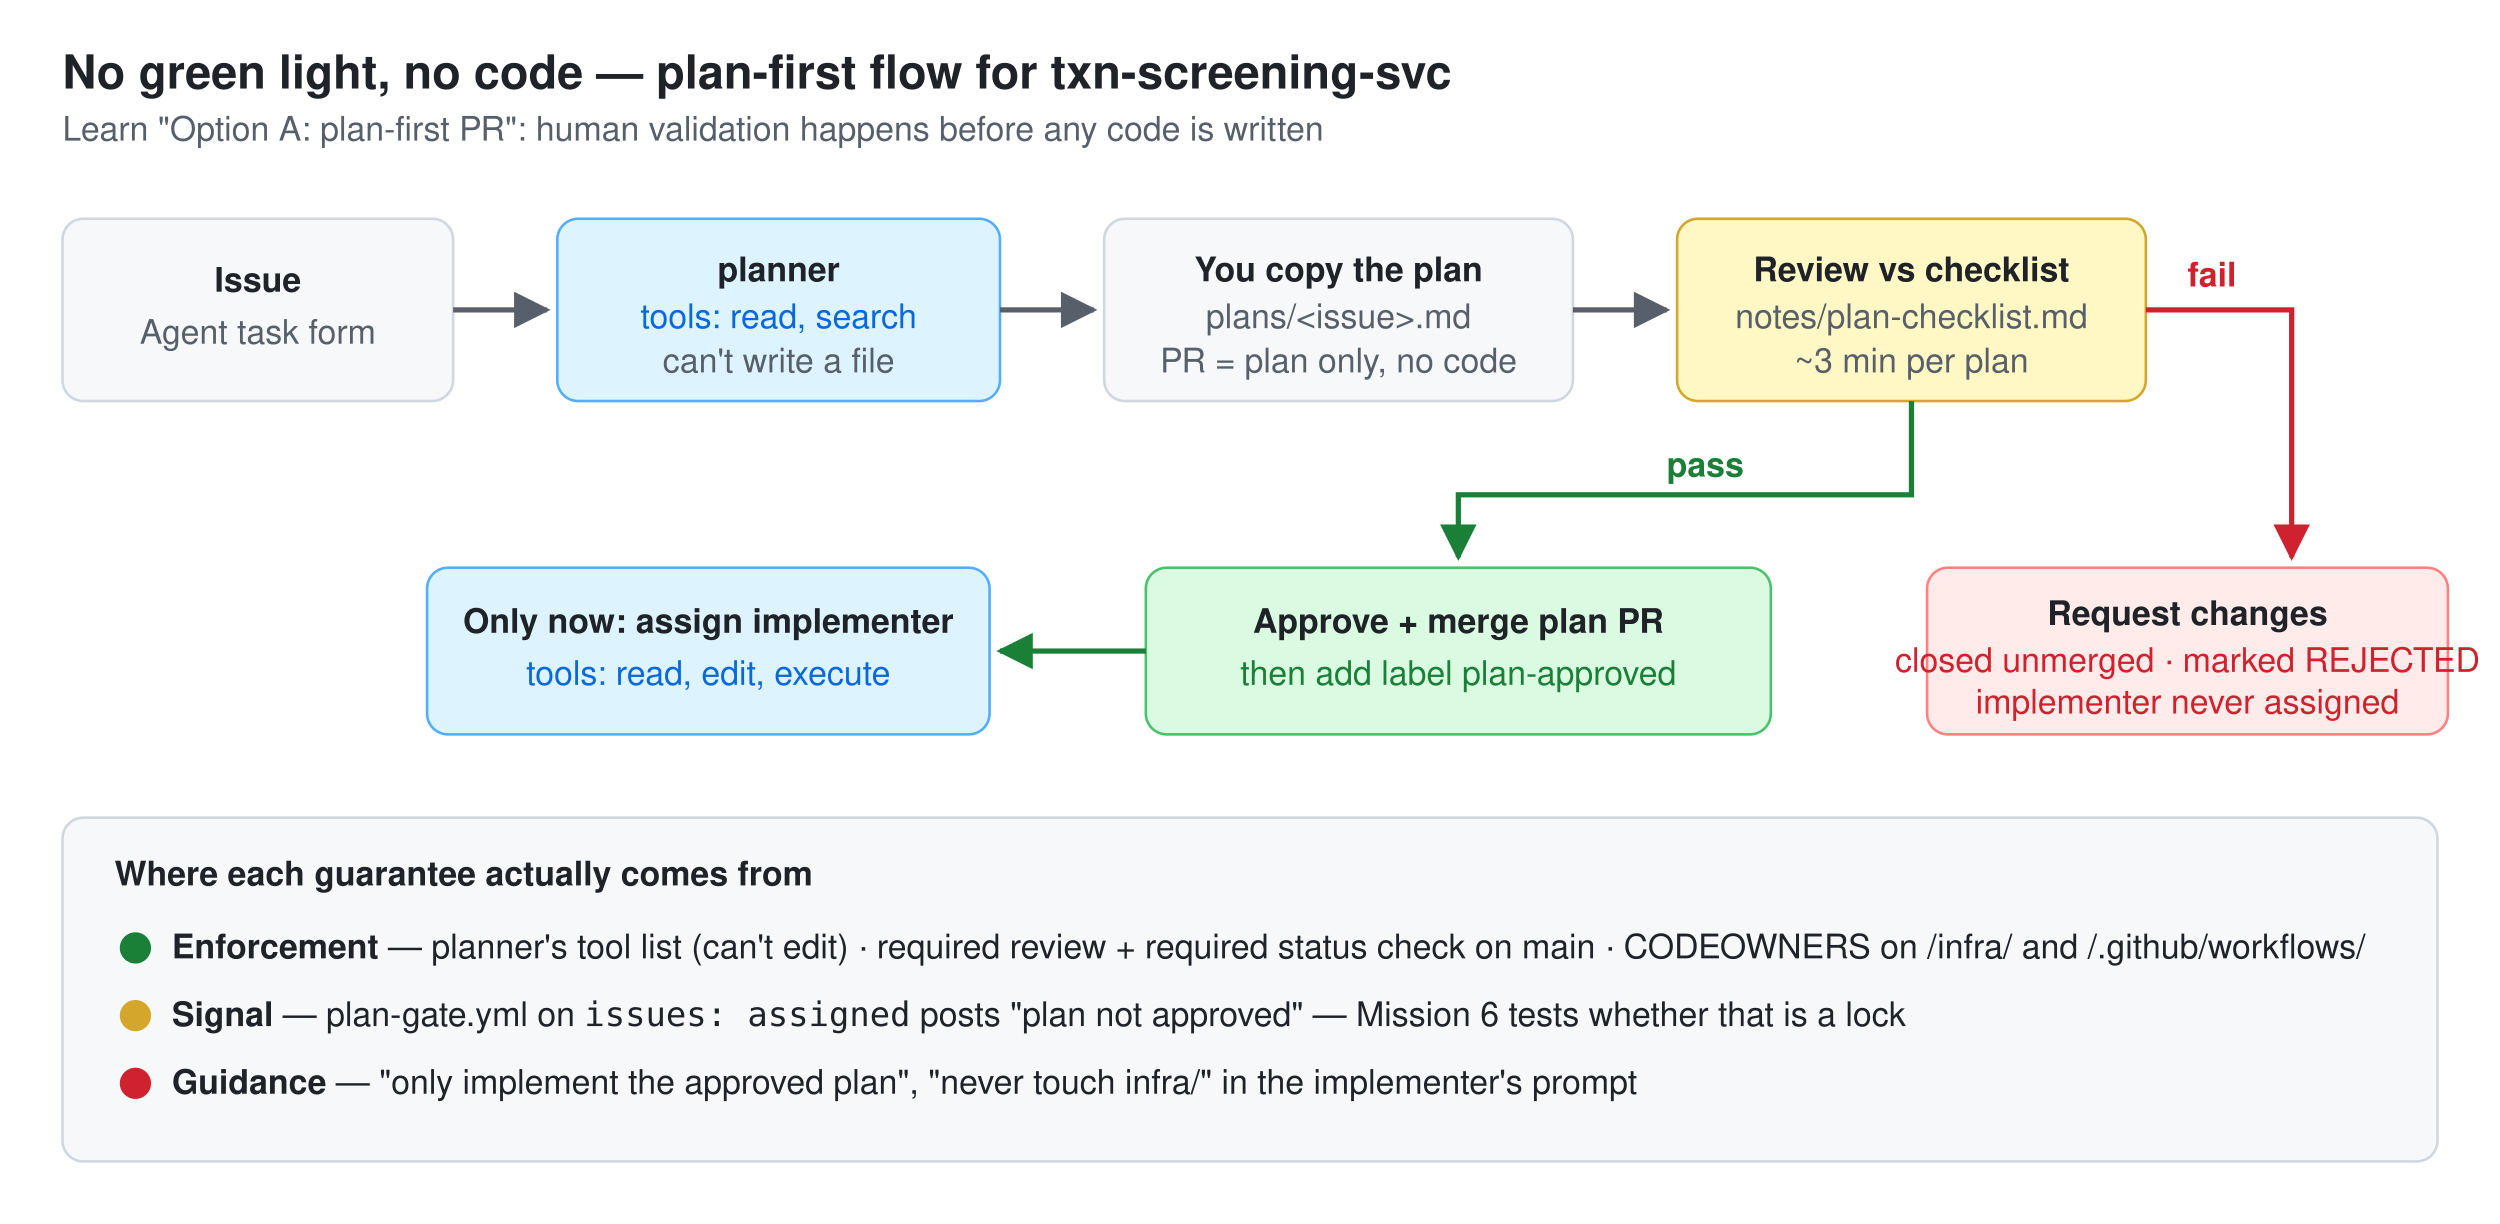
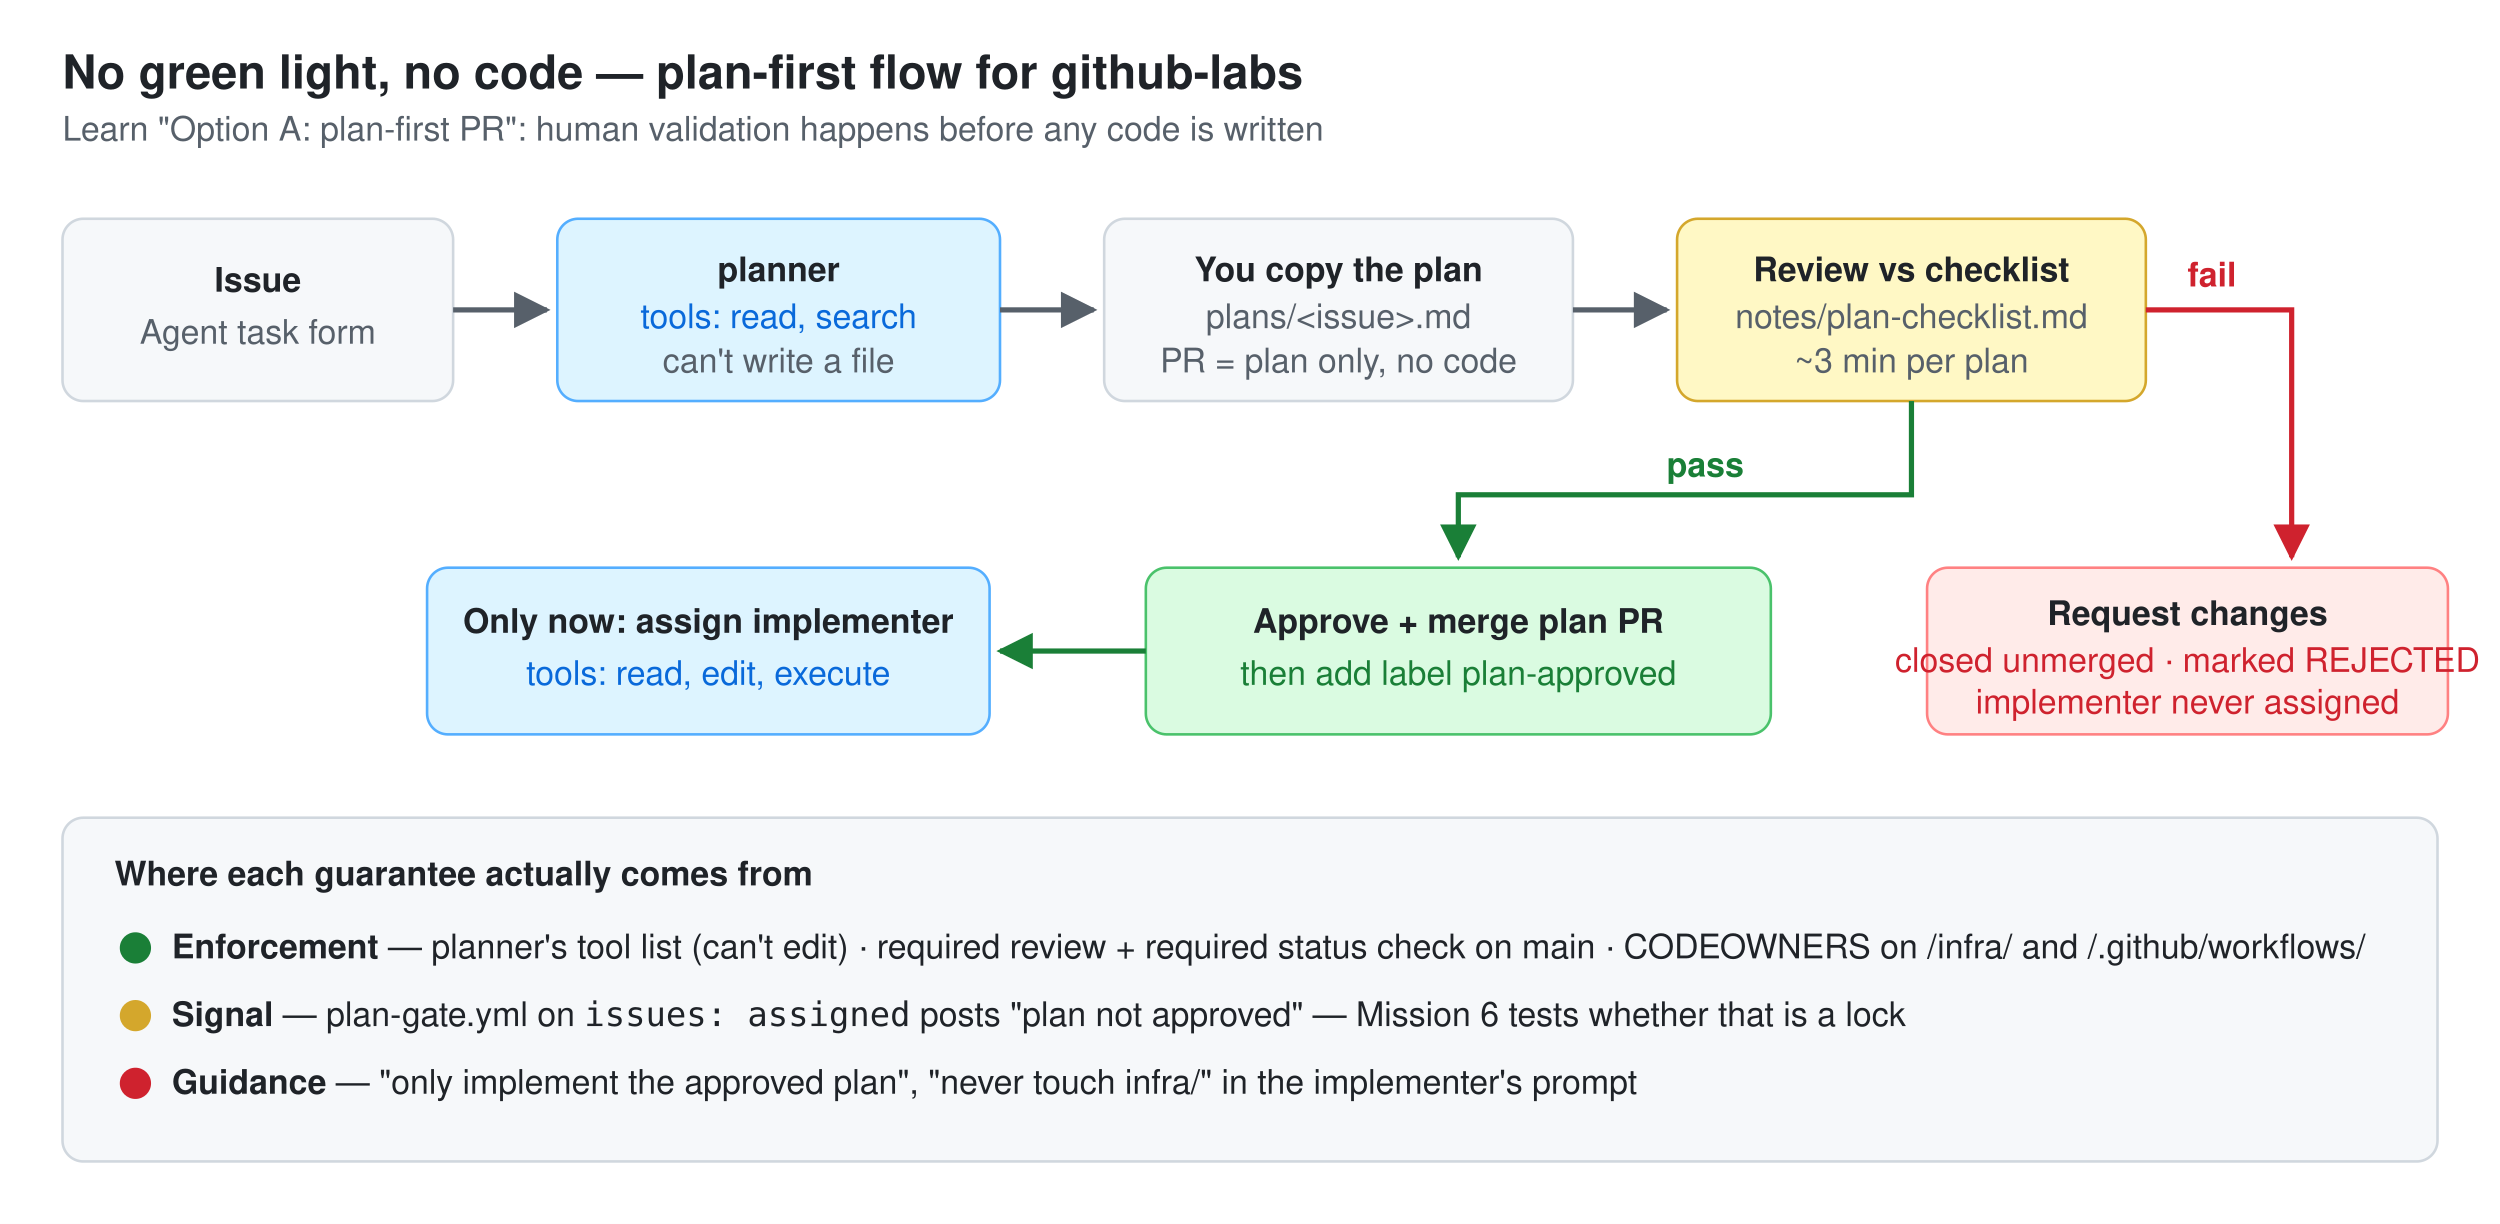
<svg xmlns="http://www.w3.org/2000/svg" viewBox="0 0 960 470" width="960" height="470" font-family="Segoe UI, Helvetica, Arial, sans-serif" font-size="13">
  <defs>
    <marker id="a" viewBox="0 0 10 10" refX="9" refY="5" markerWidth="7" markerHeight="7" orient="auto-start-reverse">
      <path d="M0,0 L10,5 L0,10 z" fill="#57606a" />
    </marker>
    <marker id="r" viewBox="0 0 10 10" refX="9" refY="5" markerWidth="7" markerHeight="7" orient="auto-start-reverse">
      <path d="M0,0 L10,5 L0,10 z" fill="#cf222e" />
    </marker>
    <marker id="g" viewBox="0 0 10 10" refX="9" refY="5" markerWidth="7" markerHeight="7" orient="auto-start-reverse">
      <path d="M0,0 L10,5 L0,10 z" fill="#1a7f37" />
    </marker>
  </defs>
  <rect width="960" height="470" fill="#ffffff" />
-   <text x="24" y="34" font-size="18" font-weight="600" fill="#1f2328">No green light, no code — plan-first flow for txn-screening-svc</text>
+   <text x="24" y="34" font-size="18" font-weight="600" fill="#1f2328">No green light, no code — plan-first flow for github-labs</text>
  <text x="24" y="54" fill="#57606a">Learn "Option A: plan-first PR": human validation happens before any code is written</text>
  <g>
    <rect x="24" y="84" width="150" height="70" rx="8" fill="#f6f8fa" stroke="#d0d7de" />
    <text x="99" y="112" text-anchor="middle" font-weight="600" fill="#1f2328">Issue</text>
    <text x="99" y="132" text-anchor="middle" fill="#57606a">Agent task form</text>
    <rect x="214" y="84" width="170" height="70" rx="8" fill="#ddf4ff" stroke="#54aeff" />
    <text x="299" y="108" text-anchor="middle" font-weight="600" fill="#1f2328">planner</text>
    <text x="299" y="126" text-anchor="middle" fill="#0969da">tools: read, search</text>
    <text x="299" y="143" text-anchor="middle" fill="#57606a">can't write a file</text>
    <rect x="424" y="84" width="180" height="70" rx="8" fill="#f6f8fa" stroke="#d0d7de" />
    <text x="514" y="108" text-anchor="middle" font-weight="600" fill="#1f2328">You copy the plan</text>
    <text x="514" y="126" text-anchor="middle" fill="#57606a">plans/&lt;issue&gt;.md</text>
    <text x="514" y="143" text-anchor="middle" fill="#57606a">PR = plan only, no code</text>
    <rect x="644" y="84" width="180" height="70" rx="8" fill="#fff8c5" stroke="#d4a72c" />
    <text x="734" y="108" text-anchor="middle" font-weight="600" fill="#1f2328">Review vs checklist</text>
    <text x="734" y="126" text-anchor="middle" fill="#57606a">notes/plan-checklist.md</text>
    <text x="734" y="143" text-anchor="middle" fill="#57606a">~3 min per plan</text>
    <line x1="174" y1="119" x2="210" y2="119" stroke="#57606a" stroke-width="2" marker-end="url(#a)" />
    <line x1="384" y1="119" x2="420" y2="119" stroke="#57606a" stroke-width="2" marker-end="url(#a)" />
    <line x1="604" y1="119" x2="640" y2="119" stroke="#57606a" stroke-width="2" marker-end="url(#a)" />
  </g>
  <path d="M734,154 L734,190 L560,190 L560,214" fill="none" stroke="#1a7f37" stroke-width="2" marker-end="url(#g)" />
  <text x="640" y="183" fill="#1a7f37" font-weight="600">pass</text>
  <rect x="440" y="218" width="240" height="64" rx="8" fill="#dafbe1" stroke="#4ac26b" />
  <text x="560" y="243" text-anchor="middle" font-weight="600" fill="#1f2328">Approve + merge plan PR</text>
  <text x="560" y="263" text-anchor="middle" fill="#1a7f37">then add label  plan-approved</text>
  <line x1="440" y1="250" x2="384" y2="250" stroke="#1a7f37" stroke-width="2" marker-end="url(#g)" />
  <rect x="164" y="218" width="216" height="64" rx="8" fill="#ddf4ff" stroke="#54aeff" />
  <text x="272" y="243" text-anchor="middle" font-weight="600" fill="#1f2328">Only now: assign implementer</text>
  <text x="272" y="263" text-anchor="middle" fill="#0969da">tools: read, edit, execute</text>
  <path d="M824,119 L880,119 L880,214" fill="none" stroke="#cf222e" stroke-width="2" marker-end="url(#r)" />
  <text x="840" y="110" fill="#cf222e" font-weight="600">fail</text>
  <rect x="740" y="218" width="200" height="64" rx="8" fill="#ffebe9" stroke="#ff8182" />
  <text x="840" y="240" text-anchor="middle" font-weight="600" fill="#1f2328">Request changes</text>
  <text x="840" y="258" text-anchor="middle" fill="#cf222e">closed unmerged · marked REJECTED</text>
  <text x="840" y="274" text-anchor="middle" fill="#cf222e">implementer never assigned</text>
  <rect x="24" y="314" width="912" height="132" rx="8" fill="#f6f8fa" stroke="#d0d7de" />
  <text x="44" y="340" font-weight="600" fill="#1f2328">Where each guarantee actually comes from</text>
  <circle cx="52" cy="364" r="6" fill="#1a7f37" />
  <text x="66" y="368" fill="#1f2328">
    <tspan font-weight="600">Enforcement</tspan> — planner's tool list (can't edit) · required review + required status check on main · CODEOWNERS on /infra/ and /.github/workflows/</text>
  <circle cx="52" cy="390" r="6" fill="#d4a72c" />
  <text x="66" y="394" fill="#1f2328">
    <tspan font-weight="600">Signal</tspan> — plan-gate.yml on <tspan font-family="Consolas, monospace">issues: assigned</tspan> posts "plan not approved" — Mission 6 tests whether that is a lock</text>
  <circle cx="52" cy="416" r="6" fill="#cf222e" />
  <text x="66" y="420" fill="#1f2328">
    <tspan font-weight="600">Guidance</tspan> — "only implement the approved plan", "never touch infra/" in the implementer's prompt</text>
</svg>
